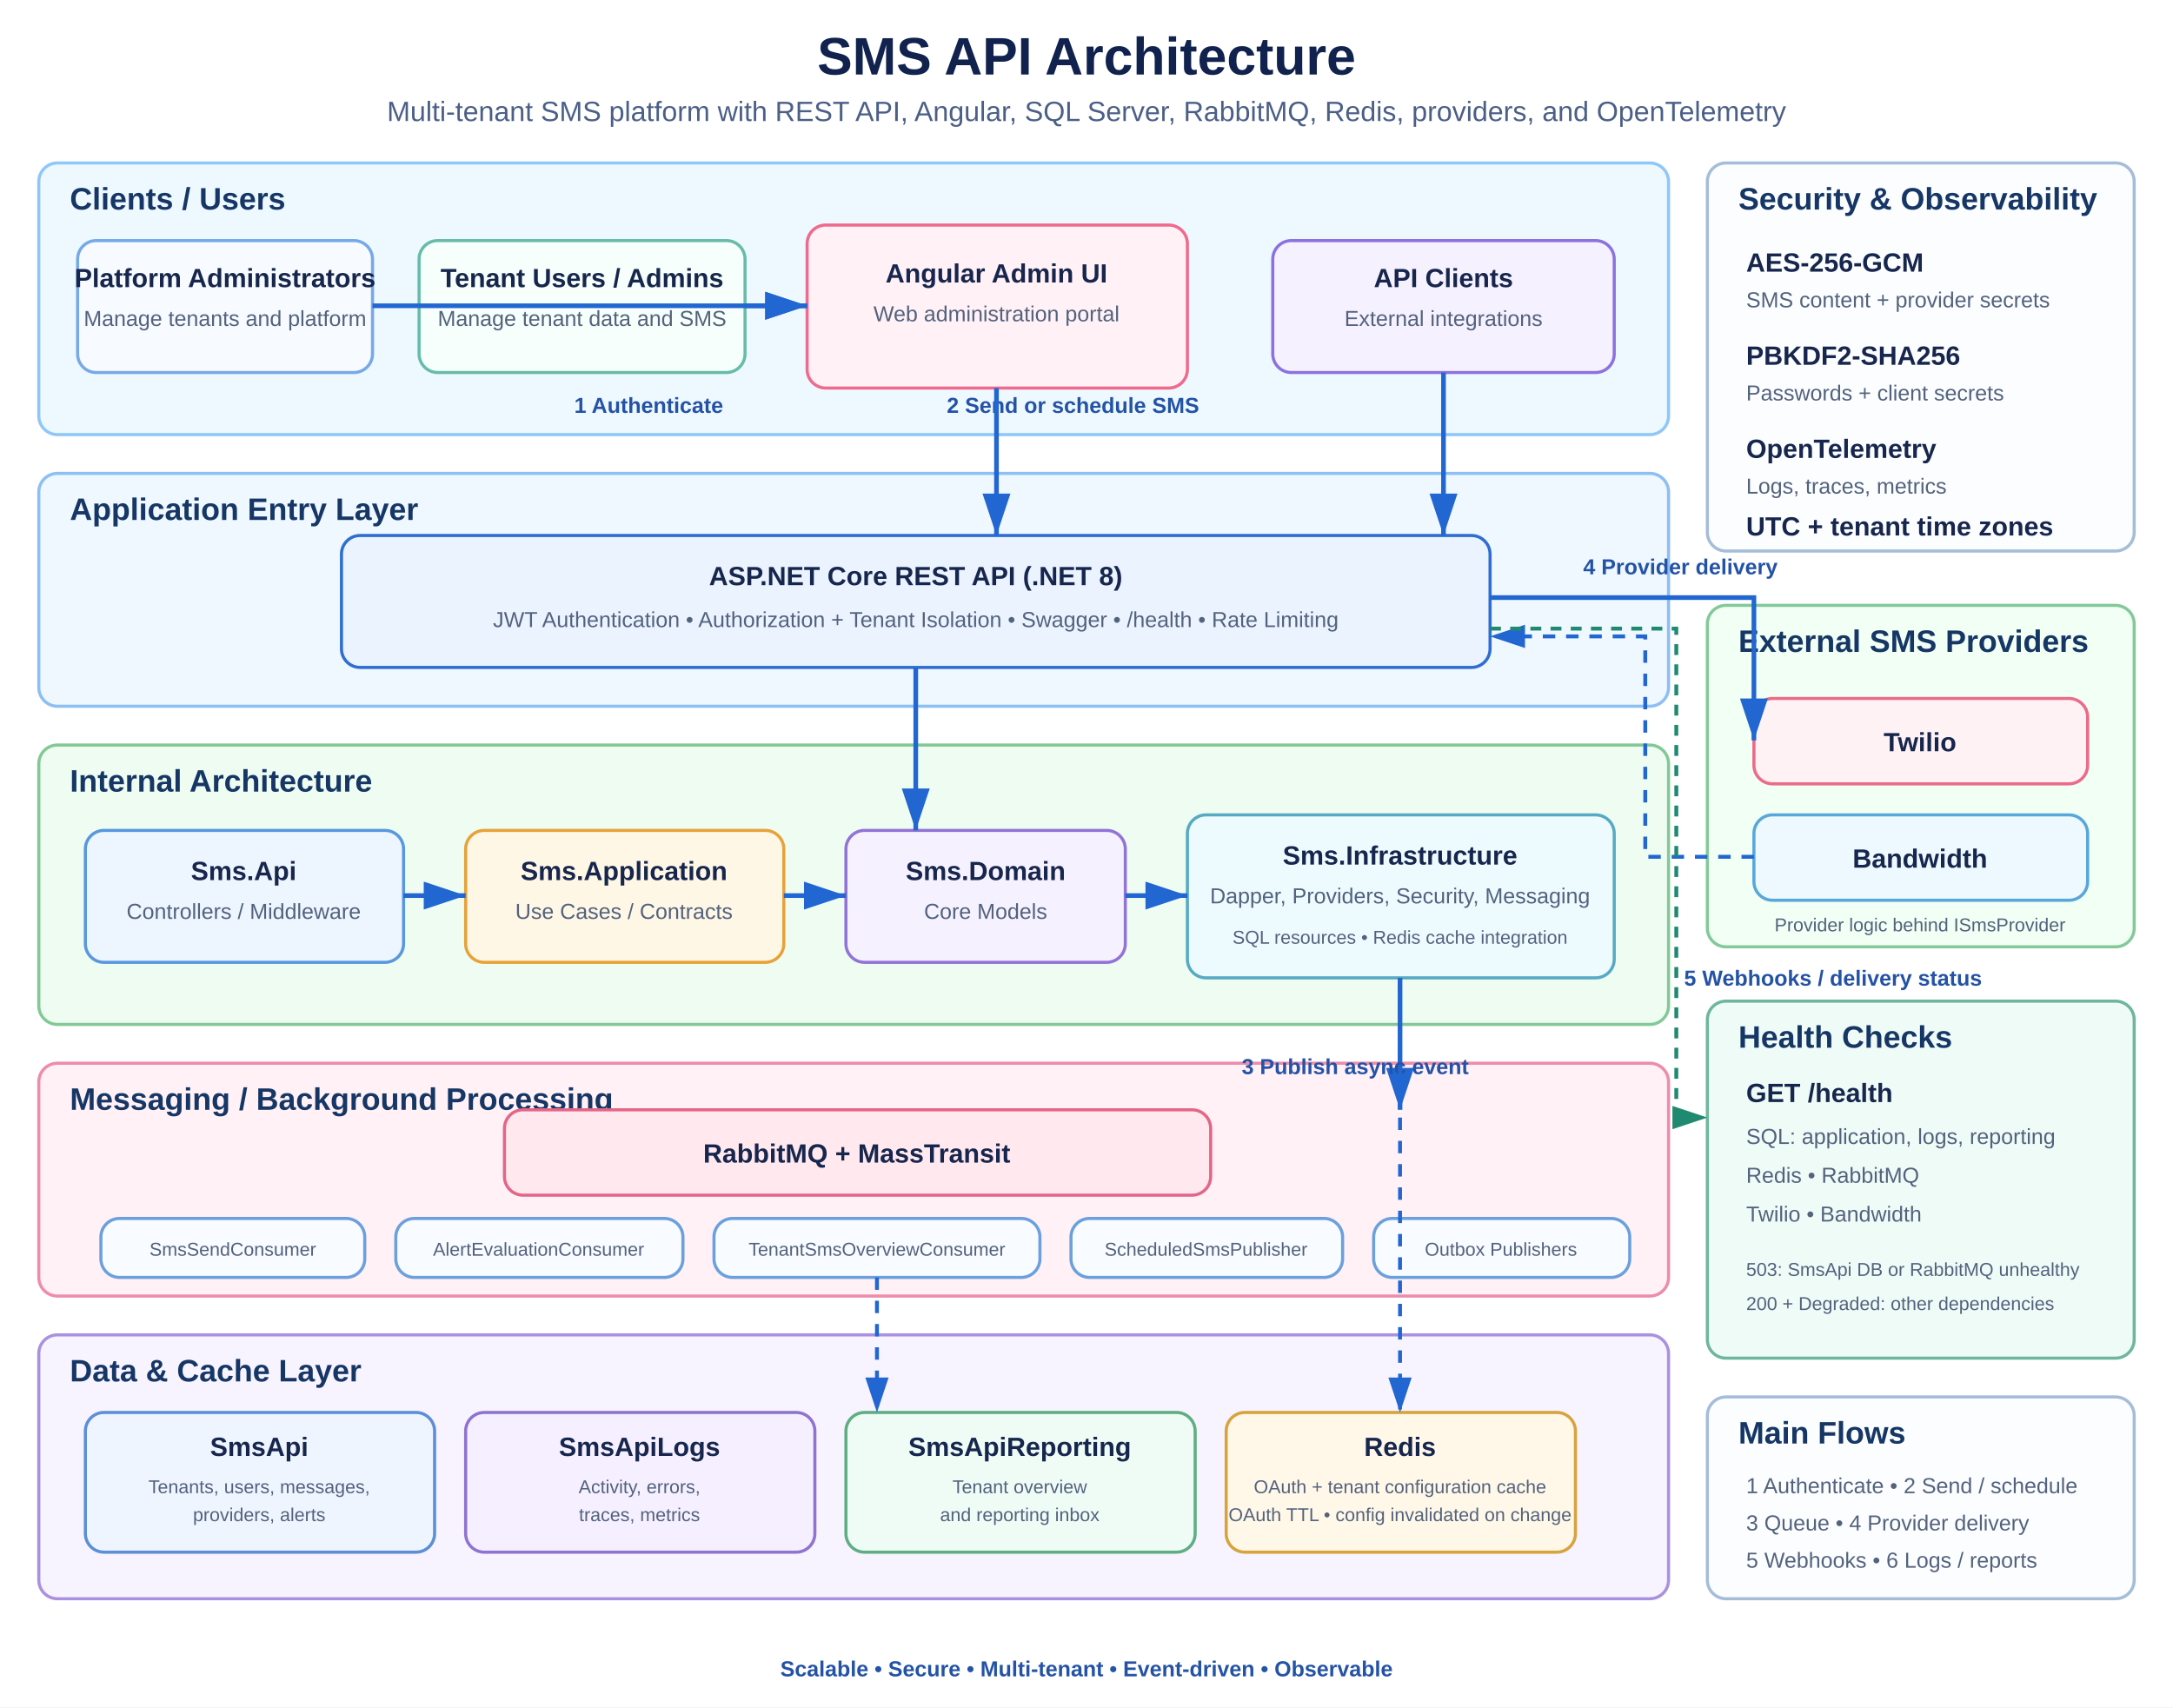
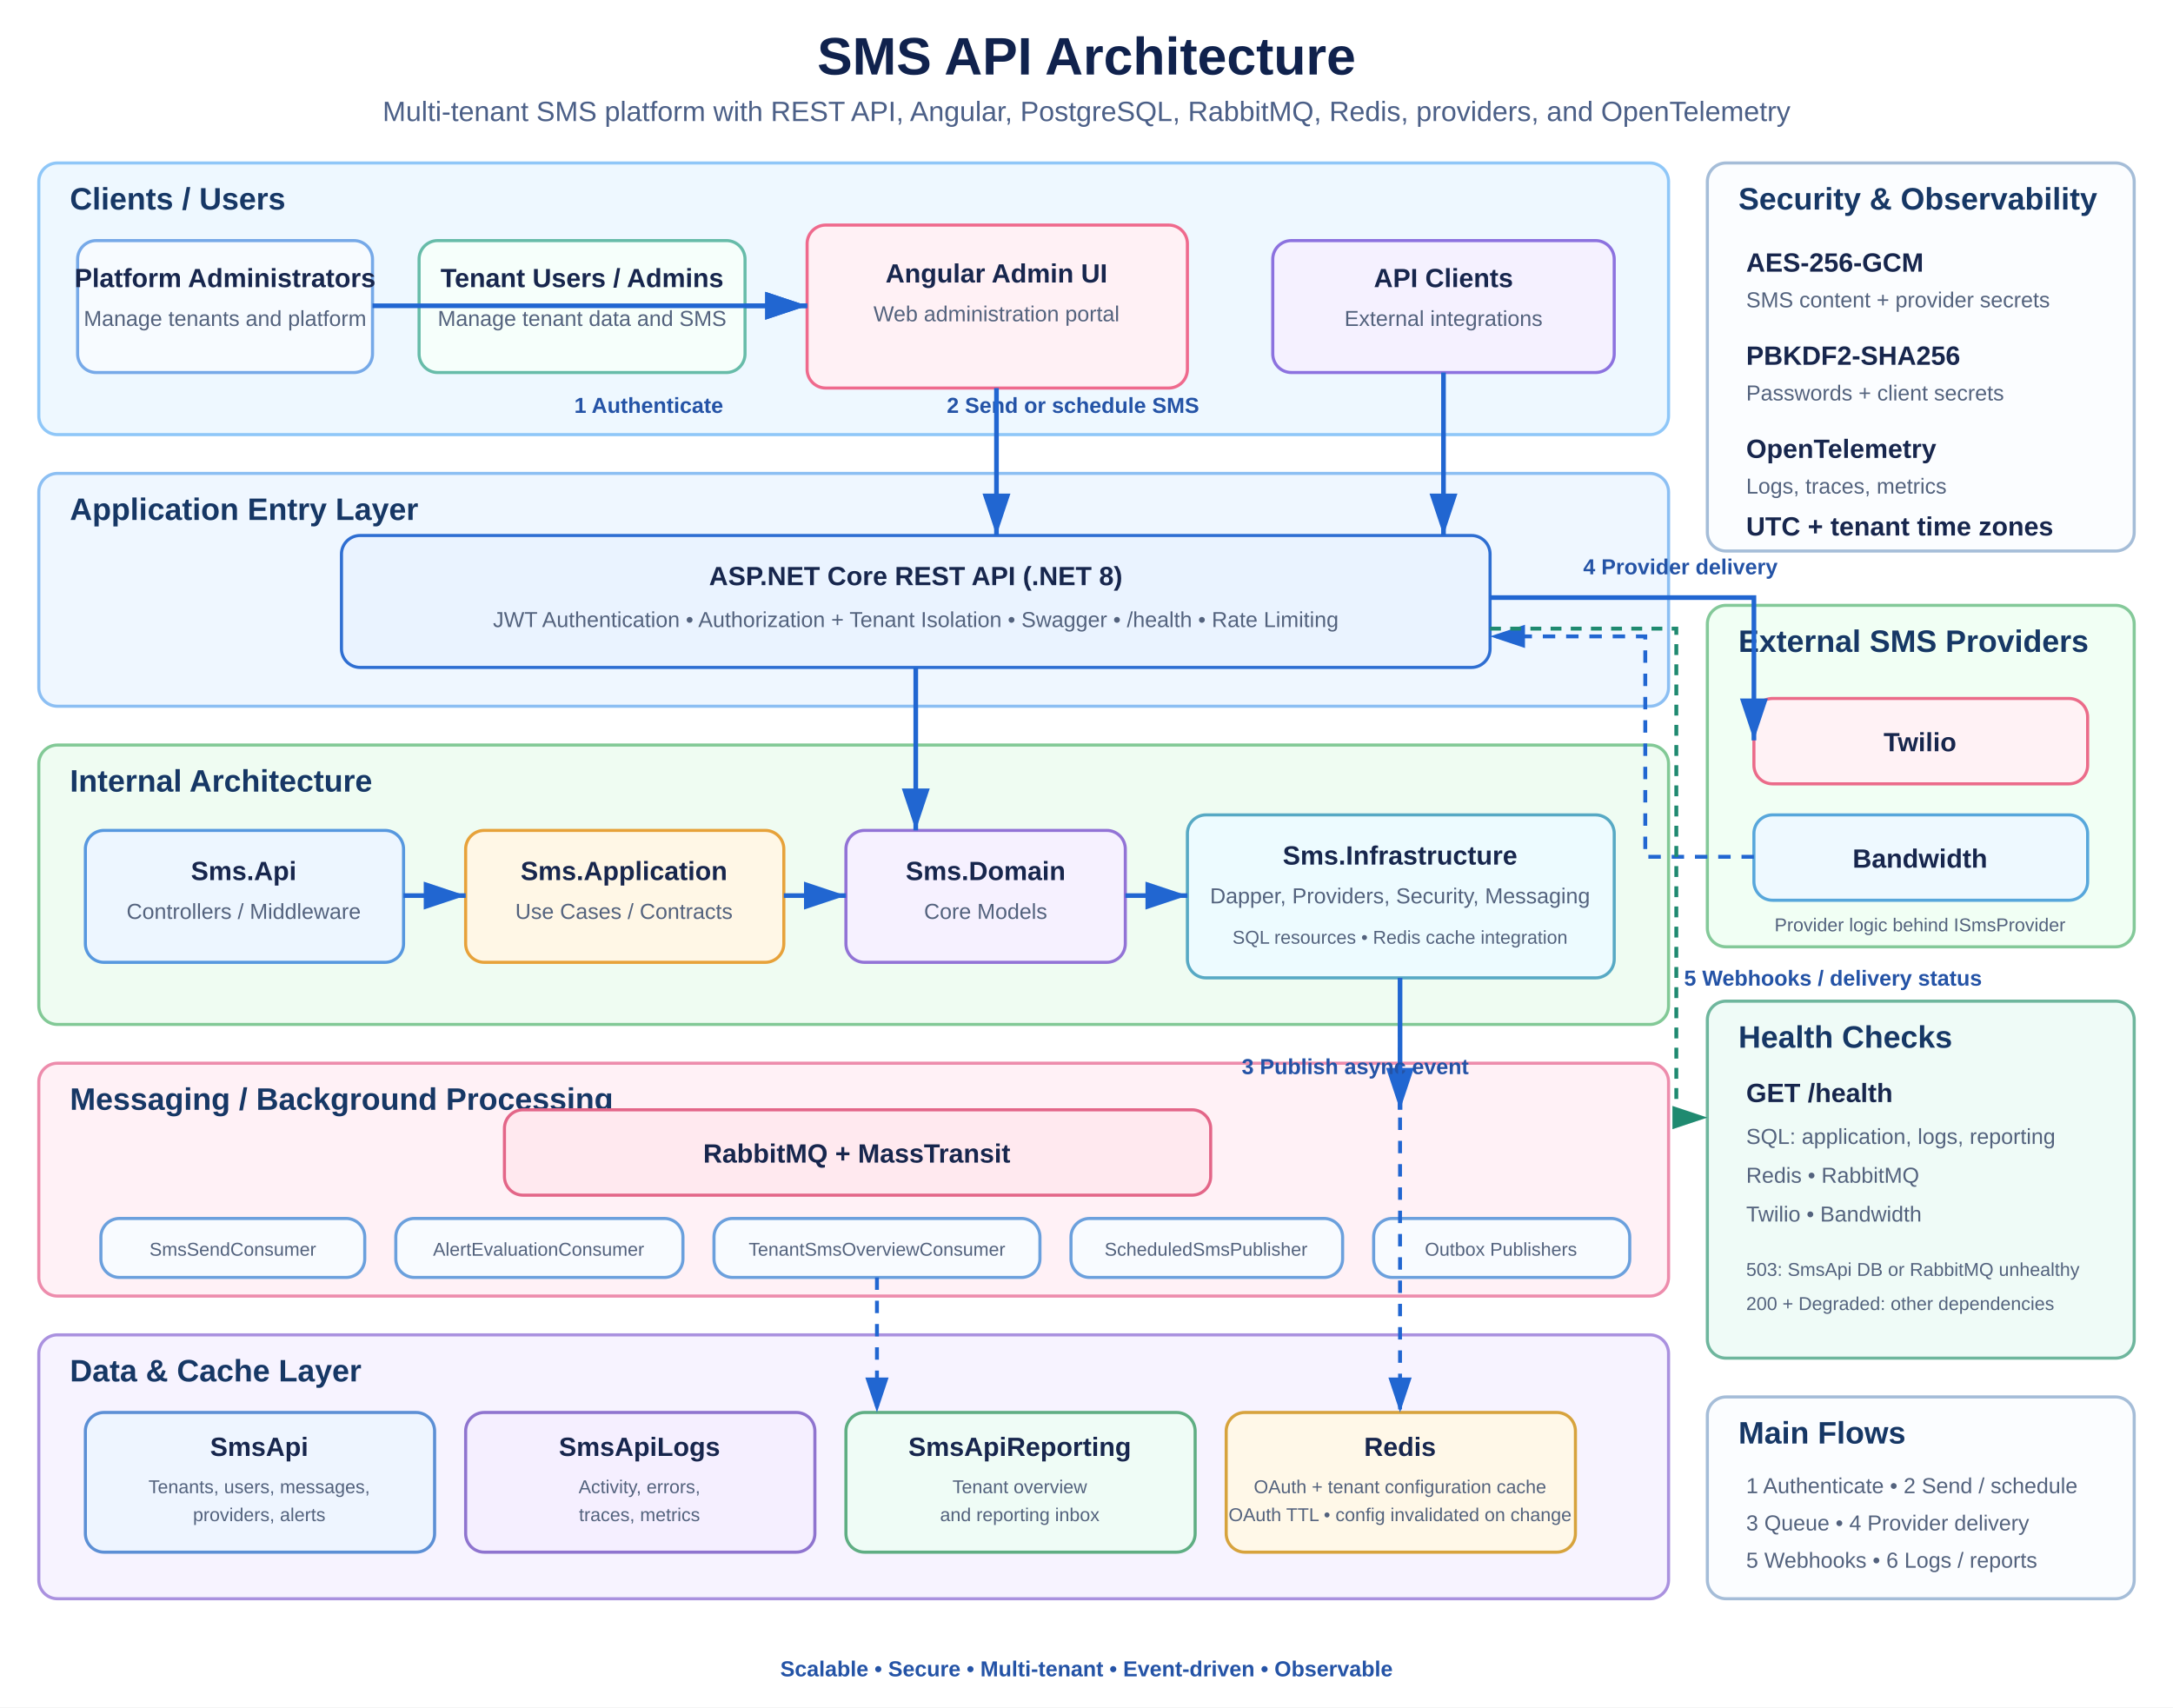
<svg xmlns="http://www.w3.org/2000/svg" width="1400" height="1100" viewBox="0 0 1400 1100">
  <defs>
    <style>
      .title{font:700 34px Arial,sans-serif;fill:#10224d}
      .sub{font:18px Arial,sans-serif;fill:#4b5f87}
      .h{font:700 20px Arial,sans-serif;fill:#163765}
      .t{font:700 17px Arial,sans-serif;fill:#17264d}
      .s{font:14px Arial,sans-serif;fill:#53627d}
      .mini{font:12px Arial,sans-serif;fill:#53627d}
      .flow{font:700 14px Arial,sans-serif;fill:#2453a6}
      .box{rx:12;ry:12;stroke-width:2}
      .line{stroke:#2166d1;stroke-width:3;fill:none;marker-end:url(#arrow)}
      .dash{stroke:#2166d1;stroke-width:2.5;fill:none;stroke-dasharray:8 7;marker-end:url(#arrow)}
      .health{stroke:#1f8a70;stroke-width:2.5;fill:none;stroke-dasharray:7 6;marker-end:url(#greenArrow)}
    </style>
    <marker id="arrow" markerWidth="10" markerHeight="10" refX="9" refY="3" orient="auto" markerUnits="strokeWidth">
      <path d="M0,0 L0,6 L9,3 z" fill="#2166d1" />
    </marker>
    <marker id="greenArrow" markerWidth="10" markerHeight="10" refX="9" refY="3" orient="auto" markerUnits="strokeWidth">
      <path d="M0,0 L0,6 L9,3 z" fill="#1f8a70" />
    </marker>
  </defs>
  <rect width="1400" height="1100" fill="#ffffff" />
  <text x="700" y="48" text-anchor="middle" class="title">SMS API Architecture</text>
-   <text x="700" y="78" text-anchor="middle" class="sub">Multi-tenant SMS platform with REST API, Angular, SQL Server, RabbitMQ, Redis, providers, and OpenTelemetry</text>
+   <text x="700" y="78" text-anchor="middle" class="sub">Multi-tenant SMS platform with REST API, Angular, PostgreSQL, RabbitMQ, Redis, providers, and OpenTelemetry</text>
  <rect x="25" y="105" width="1050" height="175" fill="#eef8ff" stroke="#8fc7f8" class="box" />
  <text x="45" y="135" class="h">Clients / Users</text>
  <rect x="50" y="155" width="190" height="85" fill="#f7fbff" stroke="#76a9e8" class="box" />
  <text x="145" y="185" text-anchor="middle" class="t">Platform Administrators</text>
  <text x="145" y="210" text-anchor="middle" class="s">Manage tenants and platform</text>
  <rect x="270" y="155" width="210" height="85" fill="#f6fffb" stroke="#67bca9" class="box" />
  <text x="375" y="185" text-anchor="middle" class="t">Tenant Users / Admins</text>
  <text x="375" y="210" text-anchor="middle" class="s">Manage tenant data and SMS</text>
  <rect x="520" y="145" width="245" height="105" fill="#fff1f5" stroke="#ef6a8d" class="box" />
  <text x="642" y="182" text-anchor="middle" class="t">Angular Admin UI</text>
  <text x="642" y="207" text-anchor="middle" class="s">Web administration portal</text>
  <rect x="820" y="155" width="220" height="85" fill="#f5f1ff" stroke="#8c72df" class="box" />
  <text x="930" y="185" text-anchor="middle" class="t">API Clients</text>
  <text x="930" y="210" text-anchor="middle" class="s">External integrations</text>
  <path d="M240 197 H520" class="line" />
  <path d="M480 197 H520" class="line" />
  <text x="370" y="266" class="flow">1 Authenticate</text>
  <text x="610" y="266" class="flow">2 Send or schedule SMS</text>
  <rect x="25" y="305" width="1050" height="150" fill="#eff7ff" stroke="#8cbff3" class="box" />
  <text x="45" y="335" class="h">Application Entry Layer</text>
  <rect x="220" y="345" width="740" height="85" fill="#eaf3ff" stroke="#2e6ed2" class="box" />
  <text x="590" y="377" text-anchor="middle" class="t">ASP.NET Core REST API (.NET 8)</text>
  <text x="590" y="404" text-anchor="middle" class="s">JWT Authentication • Authorization + Tenant Isolation • Swagger • /health • Rate Limiting</text>
  <path d="M642 250 V345" class="line" />
  <path d="M930 240 V345" class="line" />
  <rect x="25" y="480" width="1050" height="180" fill="#effcf2" stroke="#82c996" class="box" />
  <text x="45" y="510" class="h">Internal Architecture</text>
  <rect x="55" y="535" width="205" height="85" fill="#edf6ff" stroke="#5798df" class="box" />
  <text x="157" y="567" text-anchor="middle" class="t">Sms.Api</text>
  <text x="157" y="592" text-anchor="middle" class="s">Controllers / Middleware</text>
  <rect x="300" y="535" width="205" height="85" fill="#fff7e6" stroke="#e7a23a" class="box" />
  <text x="402" y="567" text-anchor="middle" class="t">Sms.Application</text>
  <text x="402" y="592" text-anchor="middle" class="s">Use Cases / Contracts</text>
  <rect x="545" y="535" width="180" height="85" fill="#f6f1ff" stroke="#9273d6" class="box" />
  <text x="635" y="567" text-anchor="middle" class="t">Sms.Domain</text>
  <text x="635" y="592" text-anchor="middle" class="s">Core Models</text>
  <rect x="765" y="525" width="275" height="105" fill="#edfbff" stroke="#57a9c4" class="box" />
  <text x="902" y="557" text-anchor="middle" class="t">Sms.Infrastructure</text>
  <text x="902" y="582" text-anchor="middle" class="s">Dapper, Providers, Security, Messaging</text>
  <text x="902" y="608" text-anchor="middle" class="mini">SQL resources • Redis cache integration</text>
  <path d="M260 577 H300" class="line" />
  <path d="M505 577 H545" class="line" />
  <path d="M725 577 H765" class="line" />
  <path d="M590 430 V535" class="line" />
  <rect x="25" y="685" width="1050" height="150" fill="#fff1f6" stroke="#ed8cac" class="box" />
  <text x="45" y="715" class="h">Messaging / Background Processing</text>
  <rect x="325" y="715" width="455" height="55" fill="#ffe9ef" stroke="#e36688" class="box" />
  <text x="552" y="749" text-anchor="middle" class="t">RabbitMQ + MassTransit</text>
  <path d="M902 630 V715" class="line" />
  <text x="800" y="692" class="flow">3 Publish async event</text>
  <rect x="65" y="785" width="170" height="38" fill="#f8fbff" stroke="#6ba0dd" class="box" />
  <text x="150" y="809" text-anchor="middle" class="mini">SmsSendConsumer</text>
  <rect x="255" y="785" width="185" height="38" fill="#f8fbff" stroke="#6ba0dd" class="box" />
  <text x="347" y="809" text-anchor="middle" class="mini">AlertEvaluationConsumer</text>
  <rect x="460" y="785" width="210" height="38" fill="#f8fbff" stroke="#6ba0dd" class="box" />
  <text x="565" y="809" text-anchor="middle" class="mini">TenantSmsOverviewConsumer</text>
  <rect x="690" y="785" width="175" height="38" fill="#f8fbff" stroke="#6ba0dd" class="box" />
  <text x="777" y="809" text-anchor="middle" class="mini">ScheduledSmsPublisher</text>
  <rect x="885" y="785" width="165" height="38" fill="#f8fbff" stroke="#6ba0dd" class="box" />
  <text x="967" y="809" text-anchor="middle" class="mini">Outbox Publishers</text>
  <rect x="25" y="860" width="1050" height="170" fill="#f7f3ff" stroke="#aa91df" class="box" />
  <text x="45" y="890" class="h">Data &amp; Cache Layer</text>
  <rect x="55" y="910" width="225" height="90" fill="#eef5ff" stroke="#5c8fd5" class="box" />
  <text x="167" y="938" text-anchor="middle" class="t">SmsApi</text>
  <text x="167" y="962" text-anchor="middle" class="mini">Tenants, users, messages,</text>
  <text x="167" y="980" text-anchor="middle" class="mini">providers, alerts</text>
  <rect x="300" y="910" width="225" height="90" fill="#f5efff" stroke="#8f74cf" class="box" />
  <text x="412" y="938" text-anchor="middle" class="t">SmsApiLogs</text>
  <text x="412" y="962" text-anchor="middle" class="mini">Activity, errors,</text>
  <text x="412" y="980" text-anchor="middle" class="mini">traces, metrics</text>
  <rect x="545" y="910" width="225" height="90" fill="#effcf6" stroke="#5fae83" class="box" />
  <text x="657" y="938" text-anchor="middle" class="t">SmsApiReporting</text>
  <text x="657" y="962" text-anchor="middle" class="mini">Tenant overview</text>
  <text x="657" y="980" text-anchor="middle" class="mini">and reporting inbox</text>
  <rect x="790" y="910" width="225" height="90" fill="#fff8e8" stroke="#d7a33d" class="box" />
  <text x="902" y="938" text-anchor="middle" class="t">Redis</text>
  <text x="902" y="962" text-anchor="middle" class="mini">OAuth + tenant configuration cache</text>
  <text x="902" y="980" text-anchor="middle" class="mini">OAuth TTL • config invalidated on change</text>
  <path d="M565 823 V910" class="dash" />
  <path d="M902 630 V910" class="dash" />
  <rect x="1100" y="105" width="275" height="250" fill="#fbfdff" stroke="#a5bdd8" class="box" />
  <text x="1120" y="135" class="h">Security &amp; Observability</text>
  <text x="1125" y="175" class="t">AES-256-GCM</text>
  <text x="1125" y="198" class="s">SMS content + provider secrets</text>
  <text x="1125" y="235" class="t">PBKDF2-SHA256</text>
  <text x="1125" y="258" class="s">Passwords + client secrets</text>
  <text x="1125" y="295" class="t">OpenTelemetry</text>
  <text x="1125" y="318" class="s">Logs, traces, metrics</text>
  <text x="1125" y="345" class="t">UTC + tenant time zones</text>
  <rect x="1100" y="390" width="275" height="220" fill="#f1fff4" stroke="#84c999" class="box" />
  <text x="1120" y="420" class="h">External SMS Providers</text>
  <rect x="1130" y="450" width="215" height="55" fill="#fff2f5" stroke="#eb6b89" class="box" />
  <text x="1237" y="484" text-anchor="middle" class="t">Twilio</text>
  <rect x="1130" y="525" width="215" height="55" fill="#eef9ff" stroke="#57a7db" class="box" />
  <text x="1237" y="559" text-anchor="middle" class="t">Bandwidth</text>
  <text x="1237" y="600" text-anchor="middle" class="mini">Provider logic behind ISmsProvider</text>
  <path d="M960 385 H1130 V477" class="line" />
  <text x="1020" y="370" class="flow">4 Provider delivery</text>
  <path d="M1130 552 H1060 V410 H960" class="dash" />
  <text x="1085" y="635" class="flow">5 Webhooks / delivery status</text>
  <rect x="1100" y="645" width="275" height="230" fill="#effbf7" stroke="#6eb69d" class="box" />
  <text x="1120" y="675" class="h">Health Checks</text>
  <text x="1125" y="710" class="t">GET /health</text>
  <text x="1125" y="737" class="s">SQL: application, logs, reporting</text>
  <text x="1125" y="762" class="s">Redis • RabbitMQ</text>
  <text x="1125" y="787" class="s">Twilio • Bandwidth</text>
  <text x="1125" y="822" class="mini">503: SmsApi DB or RabbitMQ unhealthy</text>
  <text x="1125" y="844" class="mini">200 + Degraded: other dependencies</text>
  <path d="M960 405 H1080 V720 H1100" class="health" />
  <rect x="1100" y="900" width="275" height="130" fill="#fbfdff" stroke="#a5bdd8" class="box" />
  <text x="1120" y="930" class="h">Main Flows</text>
  <text x="1125" y="962" class="s">1 Authenticate • 2 Send / schedule</text>
  <text x="1125" y="986" class="s">3 Queue • 4 Provider delivery</text>
  <text x="1125" y="1010" class="s">5 Webhooks • 6 Logs / reports</text>
  <text x="700" y="1080" text-anchor="middle" class="flow">Scalable • Secure • Multi-tenant • Event-driven • Observable</text>
</svg>
